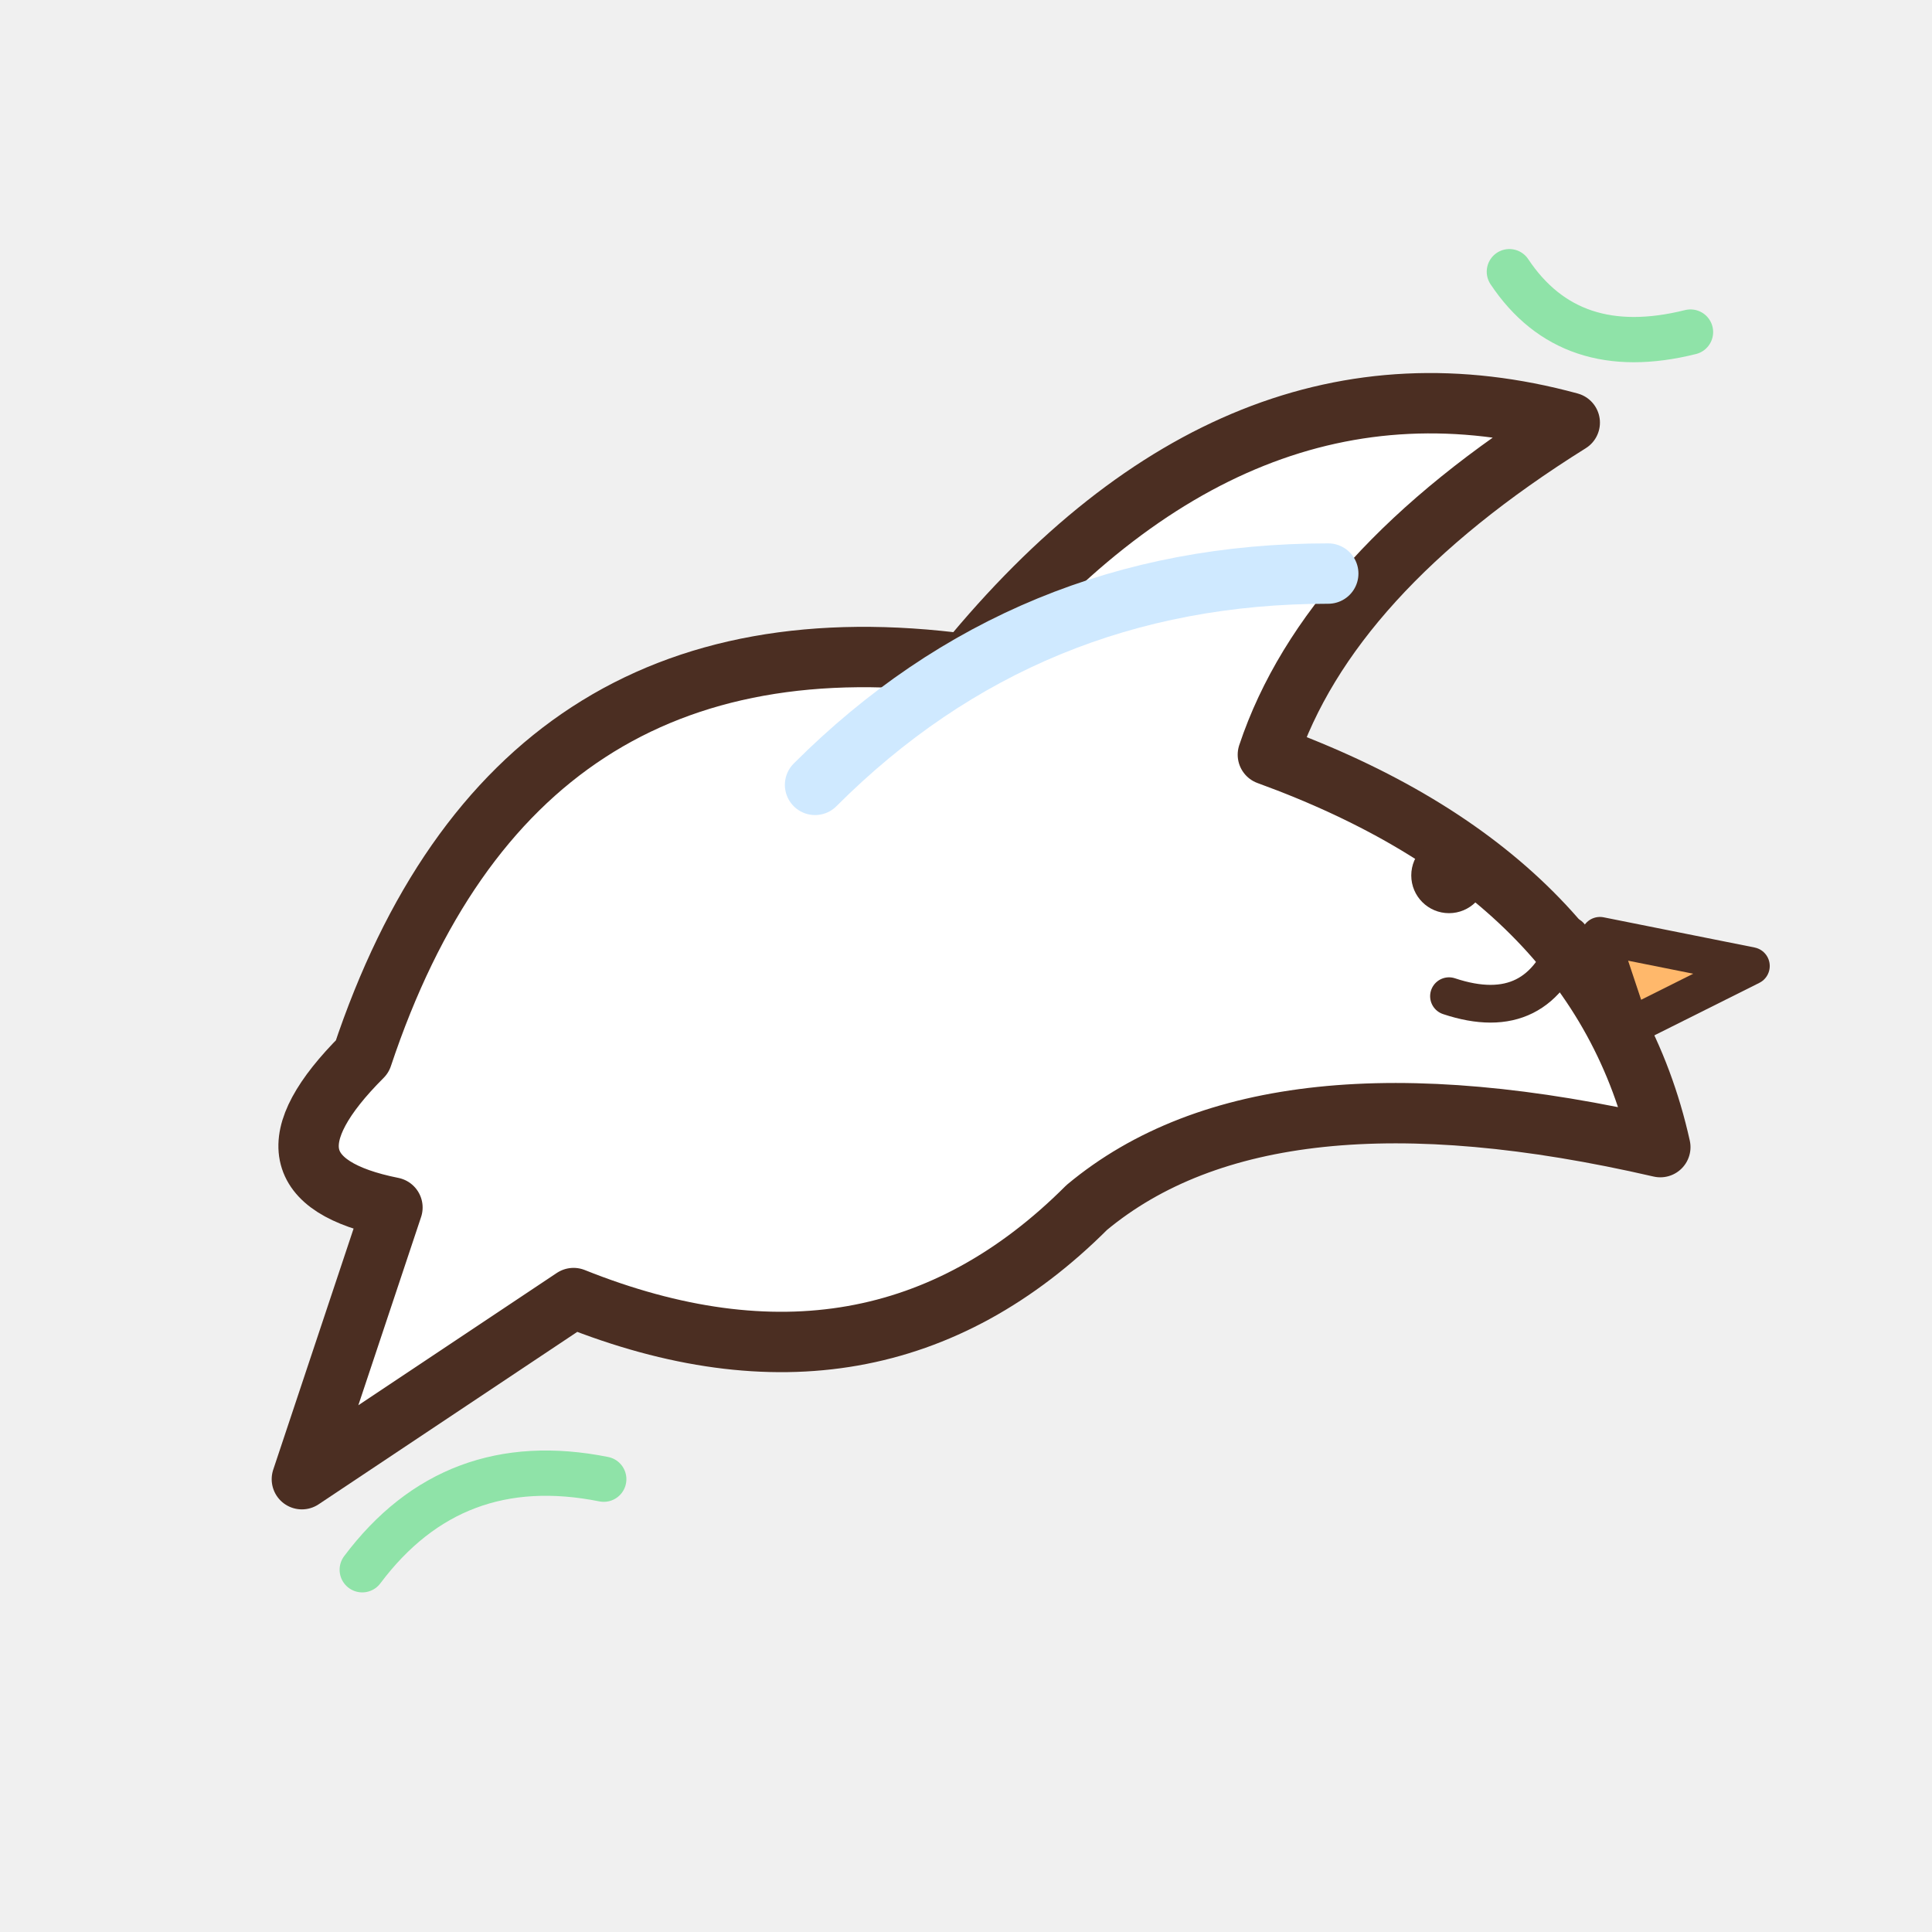
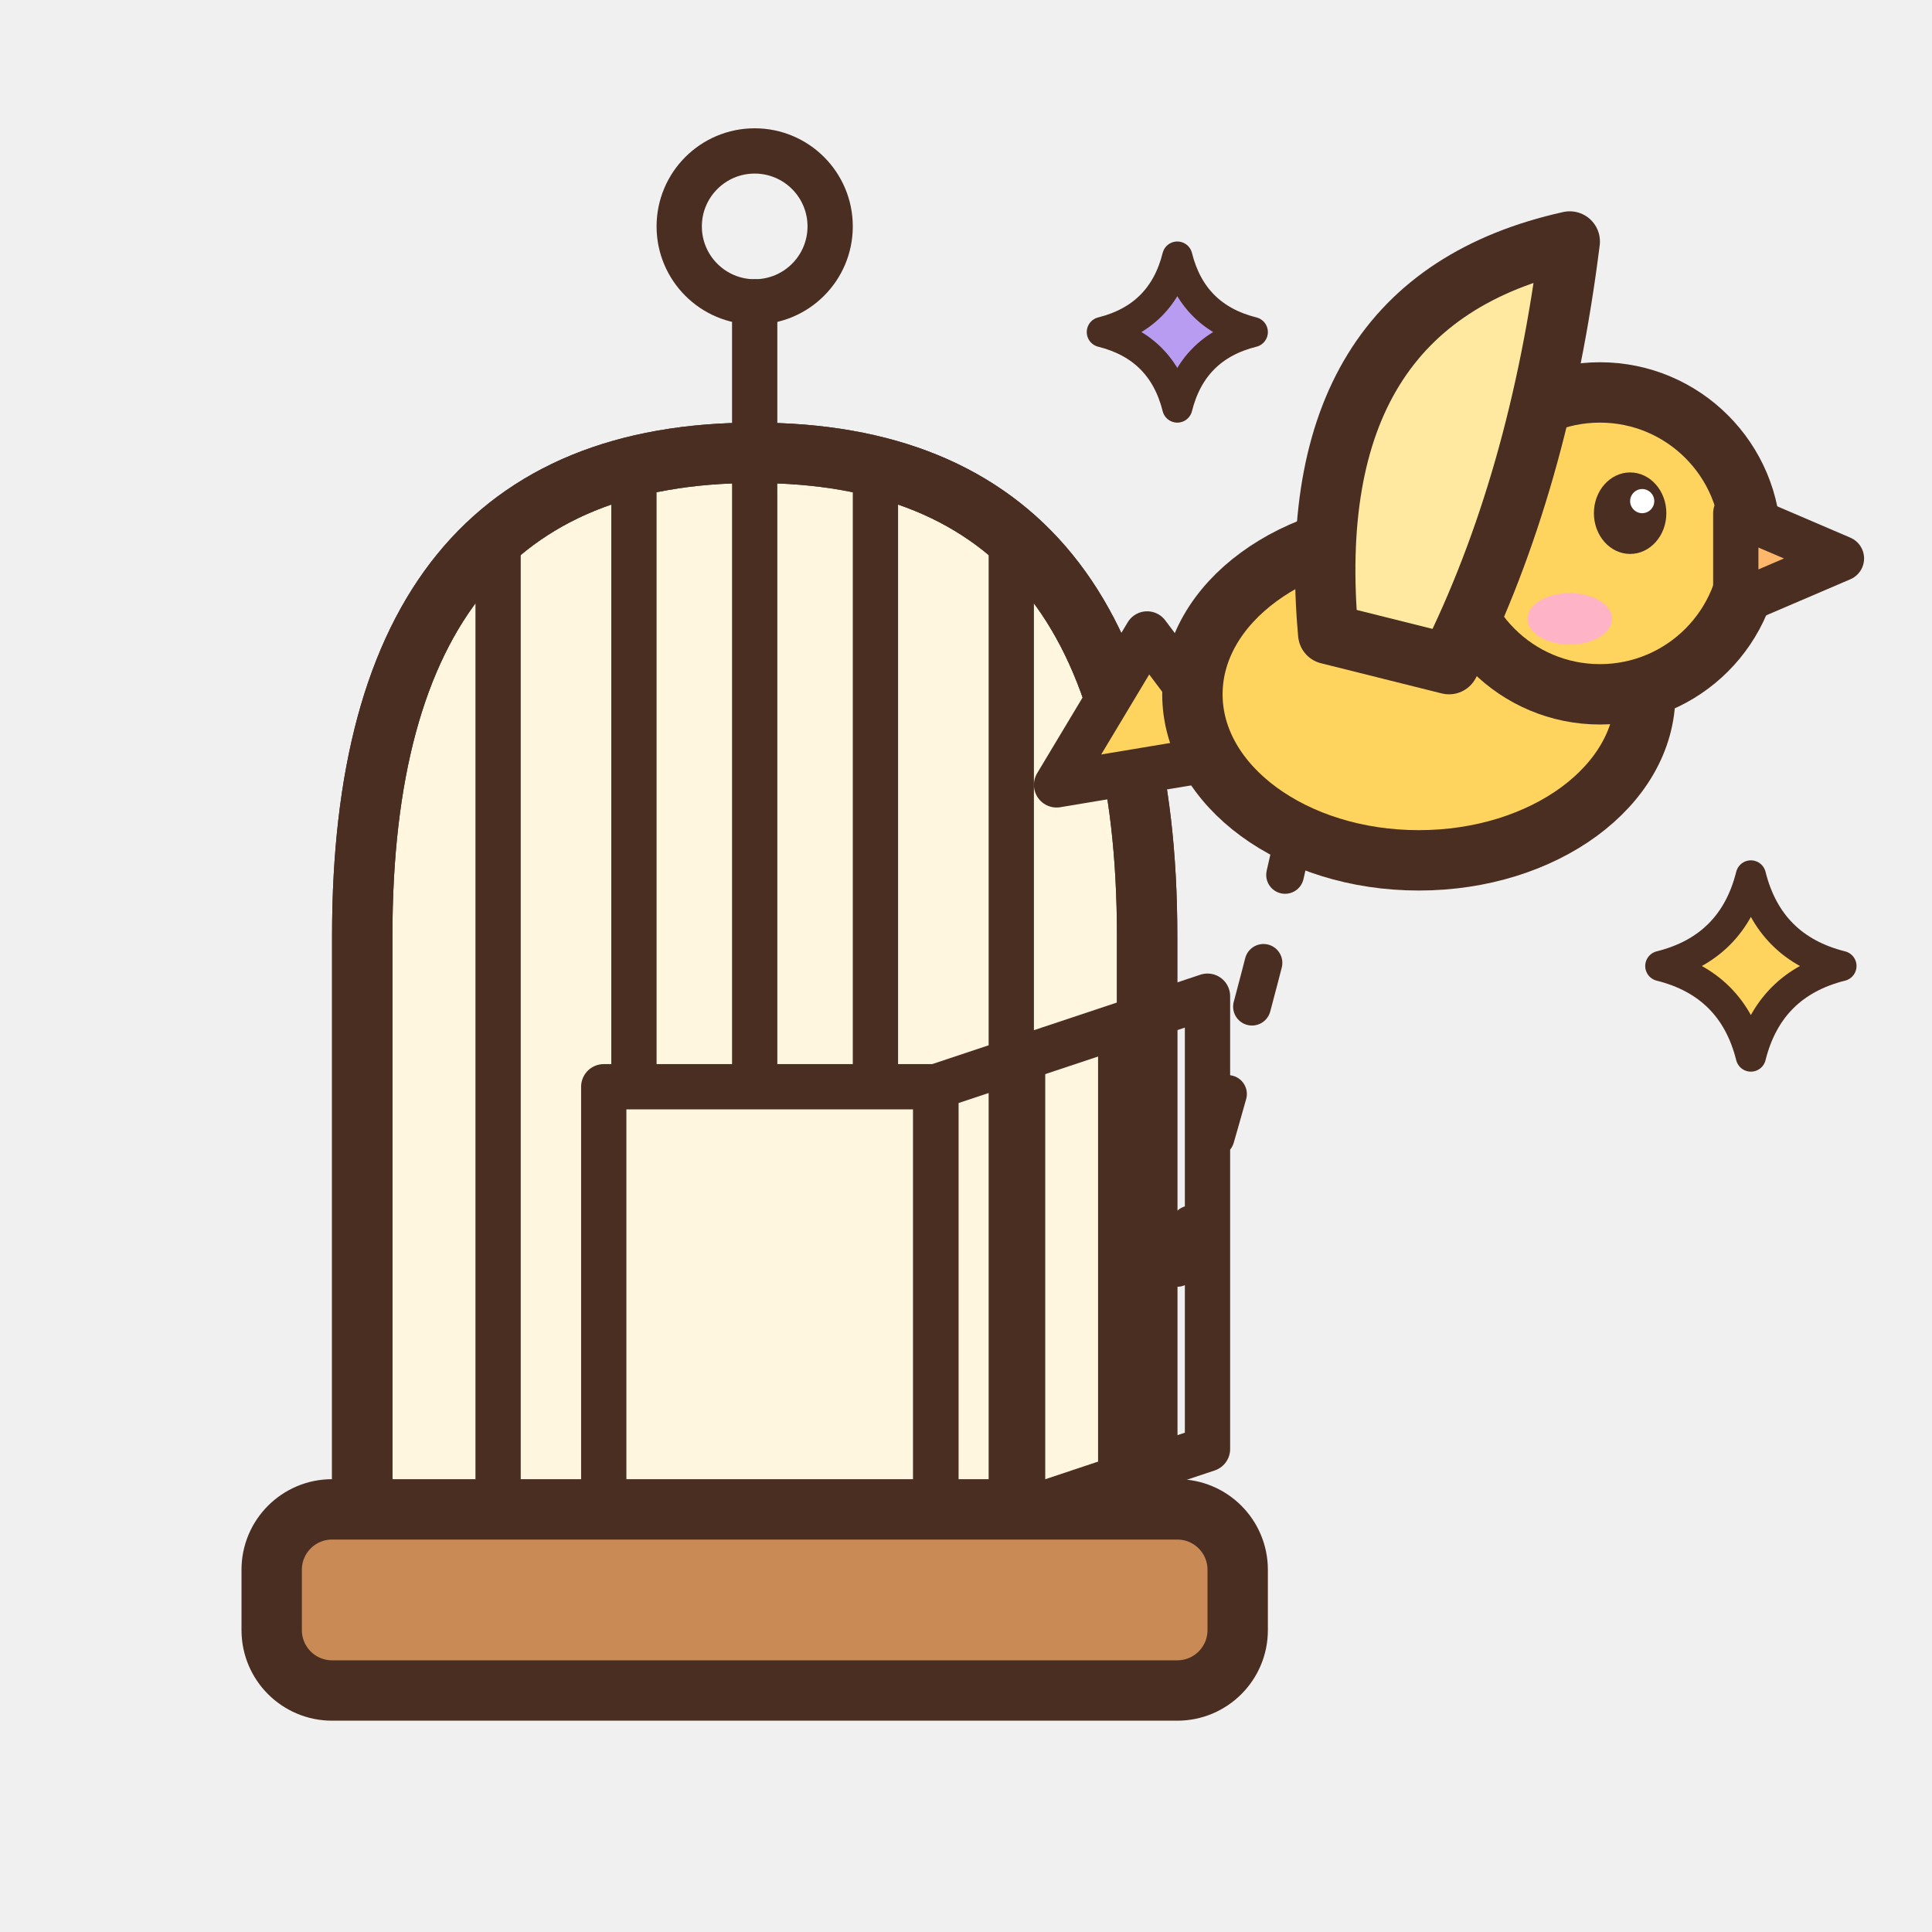
<svg xmlns="http://www.w3.org/2000/svg" viewBox="0 0 128 128">
  <g stroke="#4b2e22" stroke-width="4" stroke-linejoin="round" stroke-linecap="round">
-     <path d="M24 70q10-30 40-26 18-22 40-16-16 10-20 22 22 8 26 26-26-6-38 4-14 14-34 6l-18 12 6-18q-10-2-2-10Z" fill="#ffffff" />
-     <path d="M54 52q14-14 34-14" fill="none" stroke="#cfe9ff" stroke-width="4" />
-     <path d="M96 66q6 2 8-4" fill="none" stroke-width="2.5" />
-     <circle cx="96" cy="58" r="2.5" fill="#4b2e22" stroke="none" />
-     <path d="M106 62l10 2-8 4Z" fill="#ffb86b" stroke-width="2.5" />
-     <path d="M24 104q6-8 16-6M100 18q4 6 12 4" fill="none" stroke="#8fe3a8" stroke-width="3" />
+     <defs>
+       <clipPath id="cage">
+         <path d="M24 102V62q0-32 26-32t26 32v40Z" />
+       </clipPath>
+     </defs>
+     <path d="M50 30V20" stroke-width="3" />
+     <circle cx="50" cy="15" r="5" fill="none" stroke-width="3" />
+     <path d="M24 102V62q0-32 26-32t26 32v40Z" fill="#fff6e0" />
+     <g clip-path="url(#cage)" stroke-width="3">
+       <path d="M33 20v90" />
+       <path d="M42 20v90" />
+       <path d="M50 20v90" />
+       <path d="M58 20v90" />
+       <path d="M67 20v90" />
+     </g>
+     <path d="M40 102V72h22v30Z" fill="#fff6e0" stroke-width="3" />
+     <path d="M62 72l18-6v30l-18 6Z" fill="none" stroke-width="3" />
+     <path d="M68 70v30M74 68v30" stroke-width="2.5" />
+     <path d="M24 102V62q0-32 26-32t26 32v40" fill="none" />
+     <rect x="18" y="100" width="64" height="12" rx="4" fill="#c98a55" />
+     <path d="M78 84q6-20 8-30" fill="none" stroke-width="2.5" stroke-dasharray="3 6" />
+     <path d="M82 50l-12 2 6-10Z" fill="#ffd45e" stroke-width="3" />
+     <ellipse cx="94" cy="46" rx="15" ry="11" fill="#ffd45e" />
+     <circle cx="106" cy="36" r="10" fill="#ffd45e" />
+     <path d="M115 34l7 3-7 3Z" fill="#ffb86b" stroke-width="3" />
+     <path d="M88 42q-2-22 16-26-2 16-8 28Z" fill="#ffe9a0" />
+     <ellipse cx="108" cy="34" rx="2.4" ry="2.7" fill="#4b2e22" stroke="none" />
+     <circle cx="108.8" cy="33.2" r="0.8" fill="#fff" stroke="none" />
+     <ellipse cx="104" cy="41" rx="2.8" ry="1.7" fill="#ffb3c6" stroke="none" />
+     <path d="M116 58Q117.2 62.8 122 64Q117.2 65.2 116 70Q114.8 65.2 110 64Q114.8 62.8 116 58Z" fill="#ffd45e" stroke-width="2" />
+     <path d="M78 17Q79.0 21.0 83 22Q79.0 23.0 78 27Q77.0 23.0 73 22Q77.0 21.0 78 17Z" fill="#b79cf2" stroke-width="2" />
  </g>
</svg>
